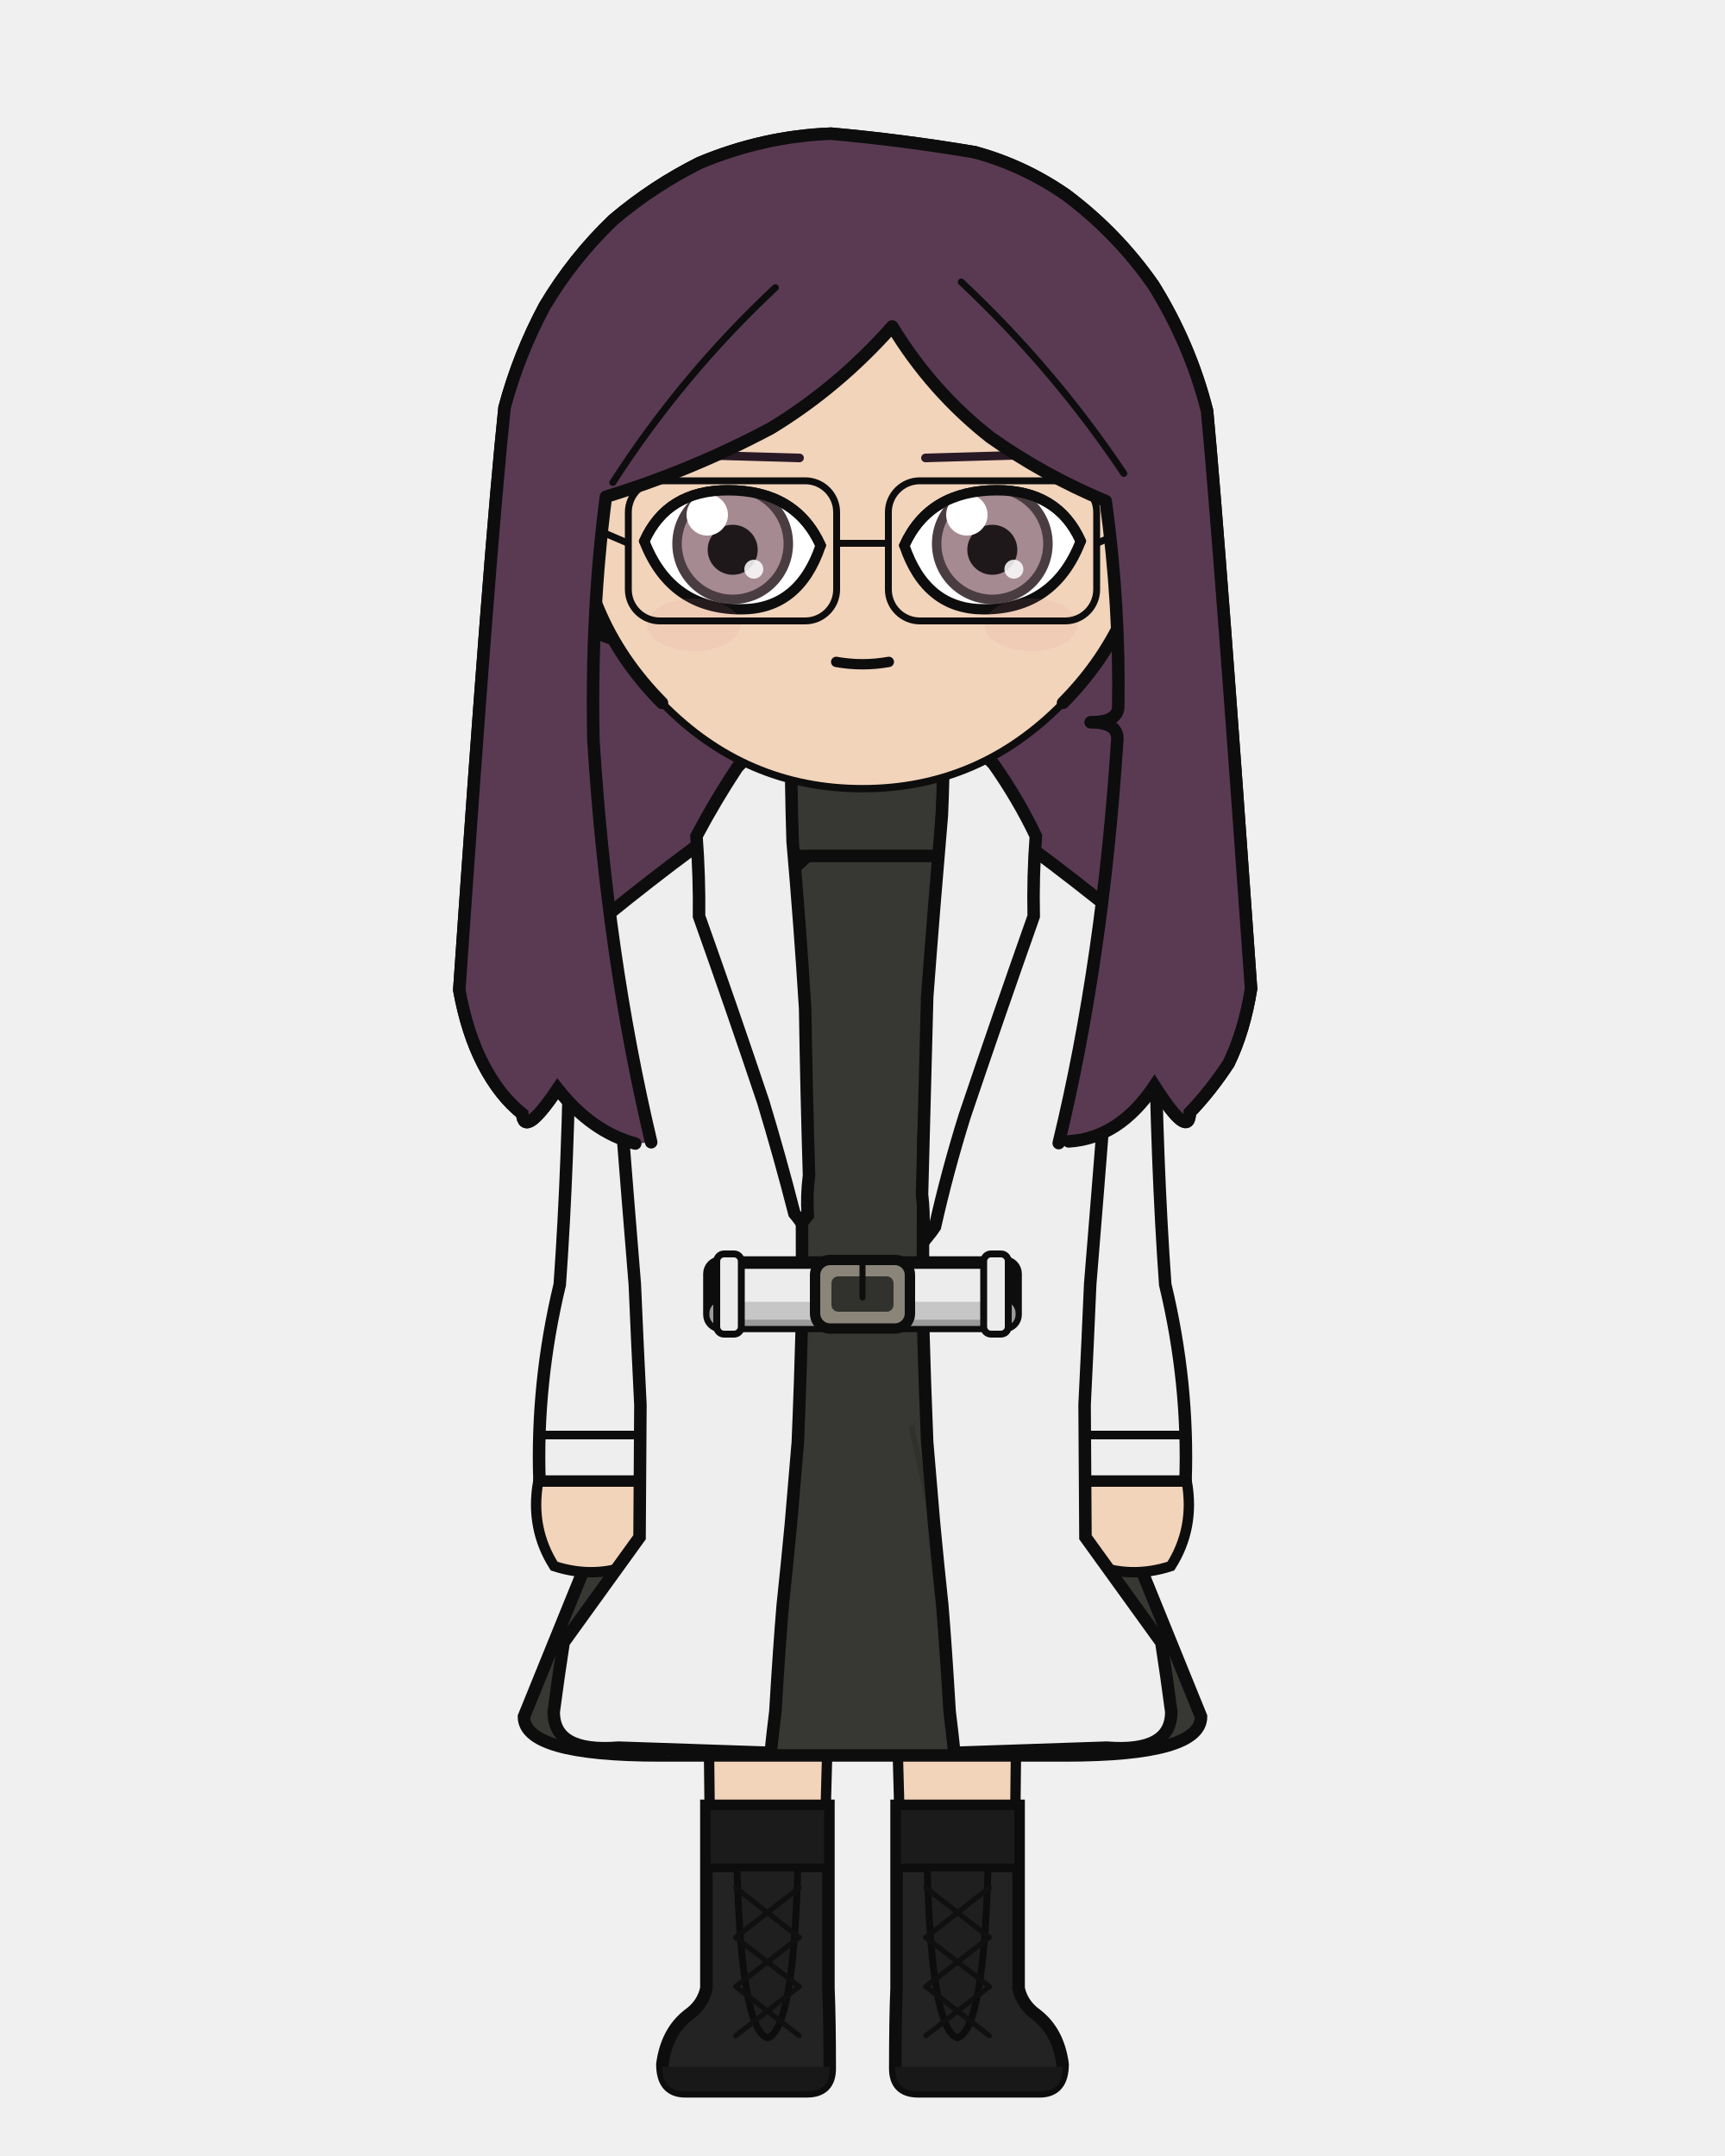
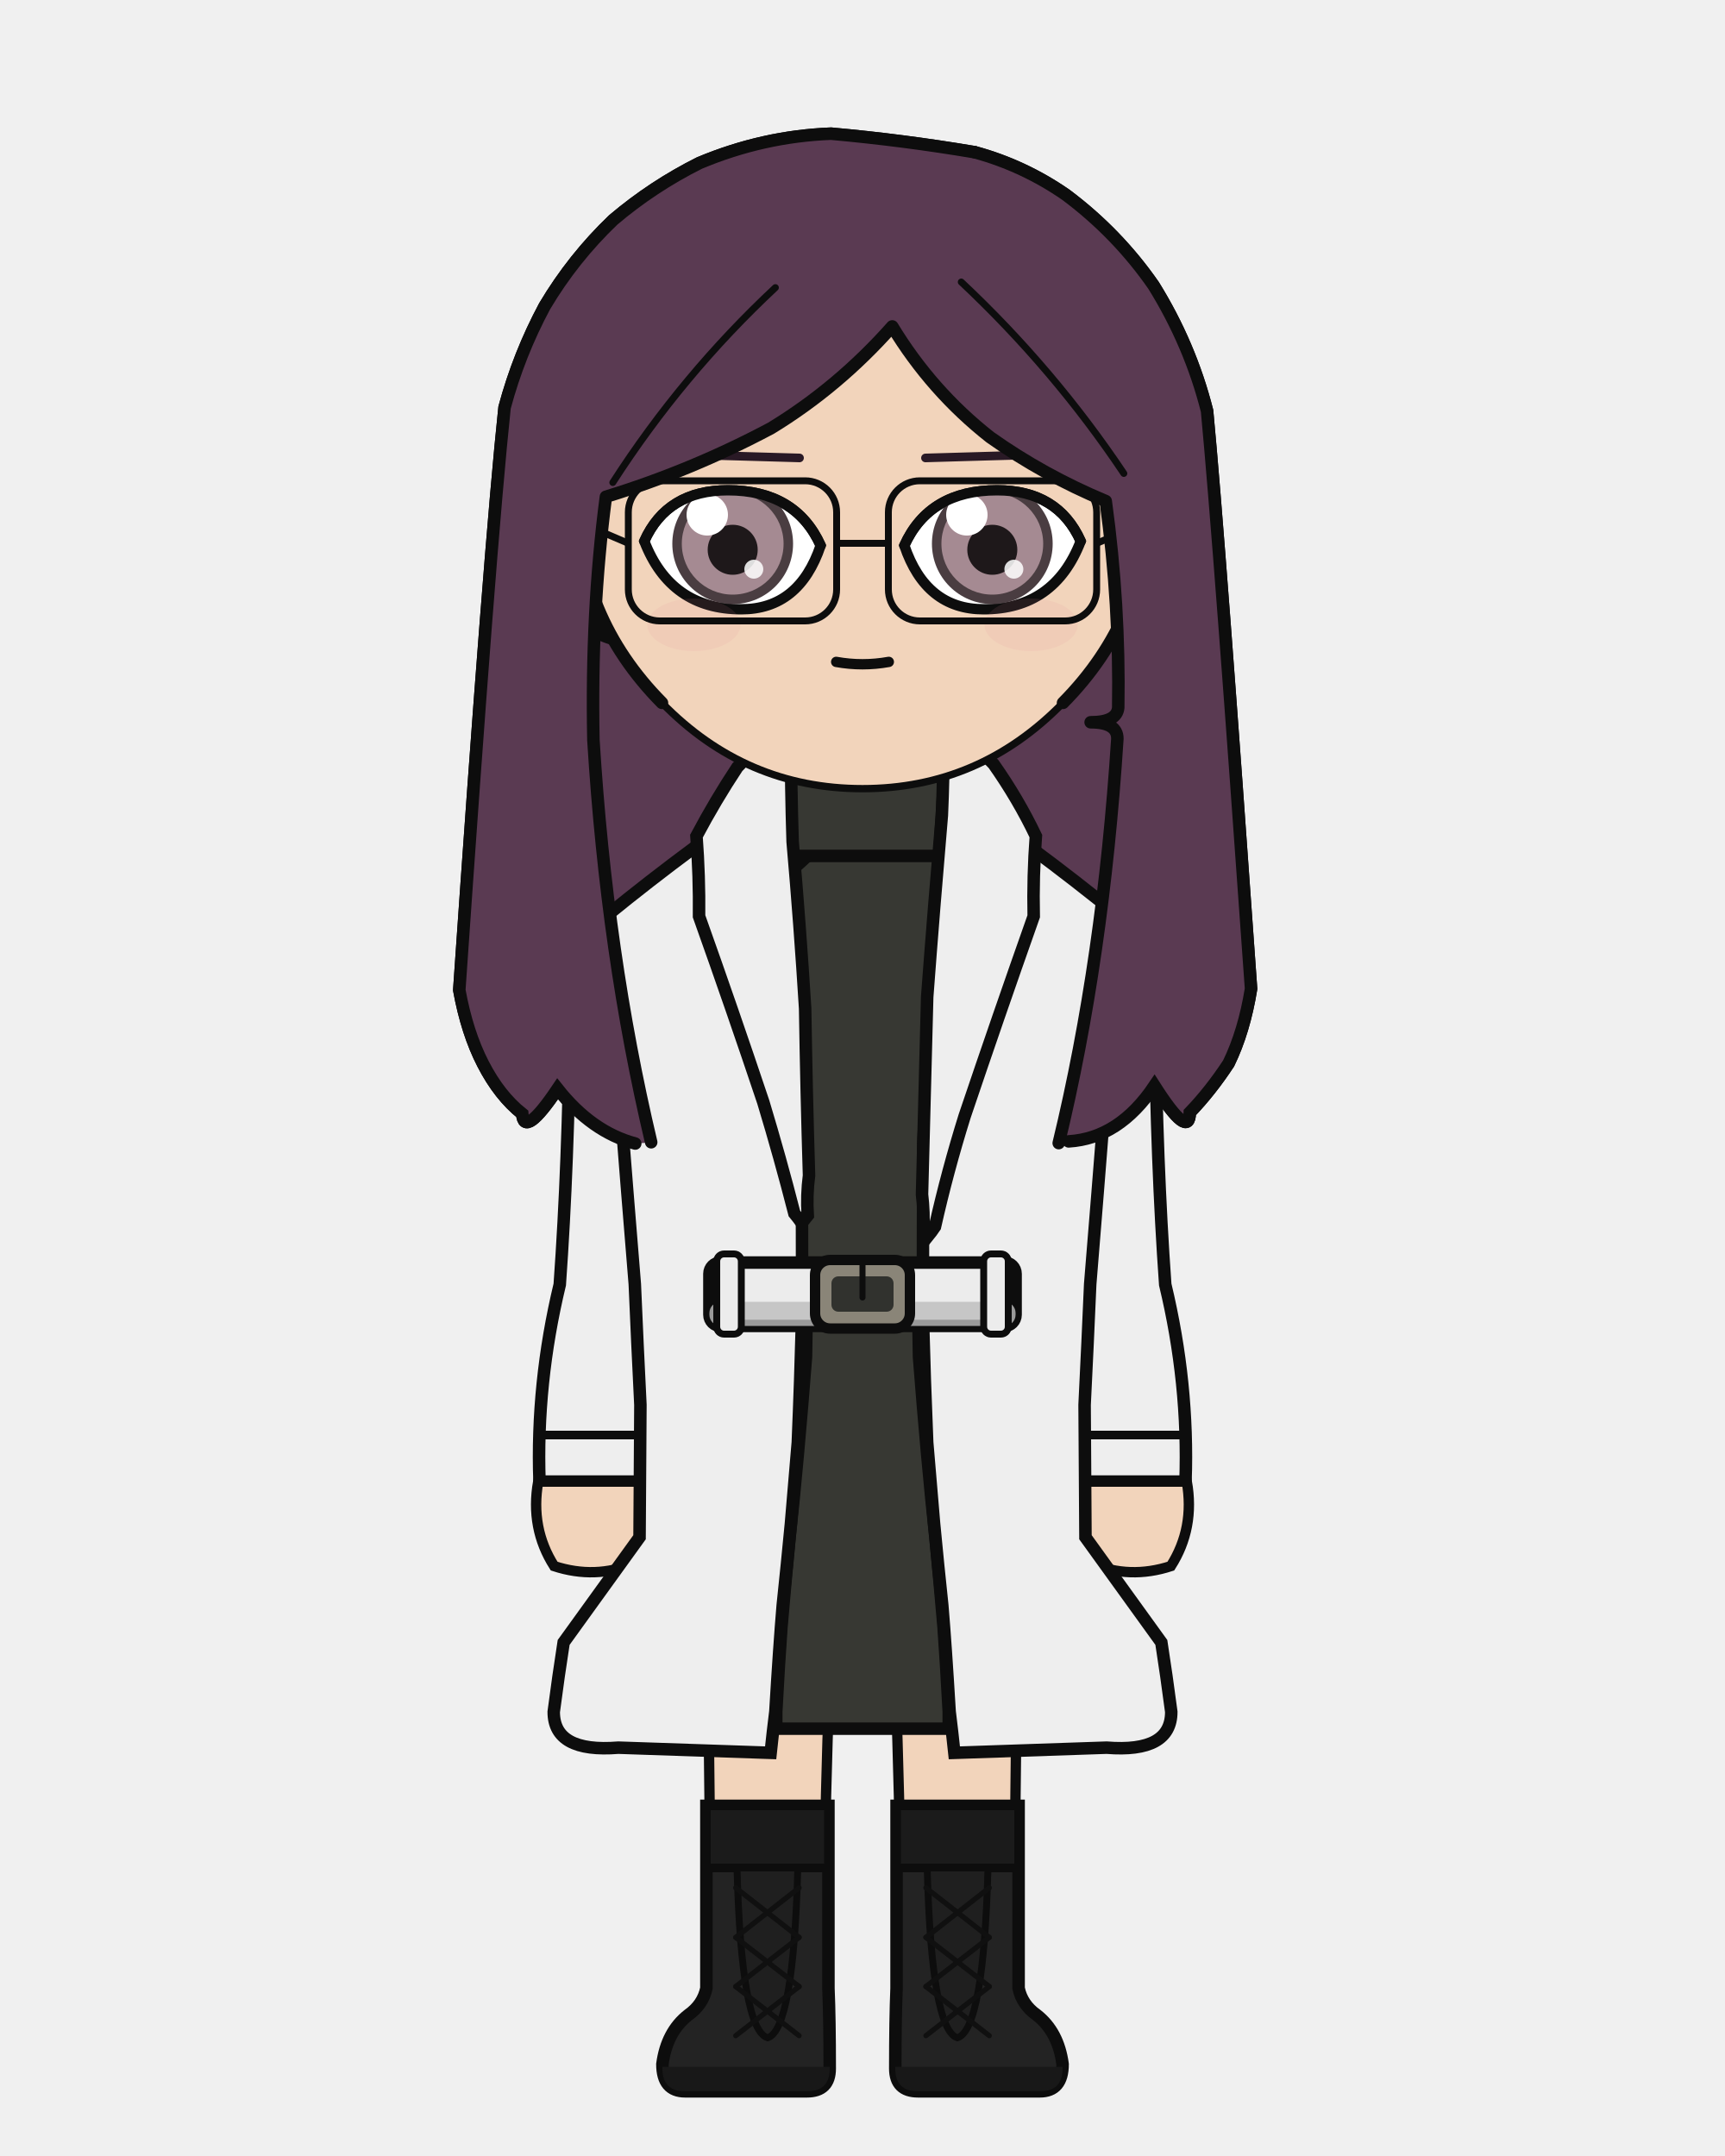
<svg xmlns="http://www.w3.org/2000/svg" width="400" height="500" viewBox="0 0 400 500">
  <defs>
    <clipPath id="hair-front">
      <path d="M 151.0 264.9 Q 140.7 221.5 137.6 171.6 Q 137.0 141.9 140.5 115.2 Q 160.4 109.1 178.8 99.3 Q 194.4 89.8 206.9 75.7 Q 216.0 90.7 229.6 101.4 Q 242.0 110.2 256.4 116.2 Q 259.7 140.2 259.3 164.1 Q 259.0 167.5 252.9 167.5 Q 259.1 167.5 259.1 171.3 Q 255.8 222.6 245.5 265.1 Q 246.7 264.9 247.8 264.7 Q 259.5 264.0 267.7 251.8 Q 275.8 264.5 275.9 258.0 Q 280.7 253.0 284.9 246.6 Q 288.5 239.2 290.1 229.3 Q 282.8 126.0 279.9 95.3 Q 276.0 79.9 267.5 66.2 Q 259.1 54.1 247.2 45.2 Q 237.4 38.4 226.0 35.3 Q 209.4 32.5 192.7 31.0 Q 177.0 31.6 162.2 37.8 Q 151.4 43.2 142.2 51.0 Q 132.9 59.9 126.3 71.0 Q 120.3 82.2 117.0 94.5 Q 113.6 126.6 106.5 229.6 Q 108.3 239.5 112.0 246.7 Q 115.8 254.1 121.1 258.3 Q 121.5 264.1 129.3 252.5 Q 137.2 262.5 147.3 265.2 Q 149.2 265.1 151.0 264.9 Z" />
    </clipPath>
  </defs>
  <path d="M 147.3 265.2 Q 137.2 262.5 129.3 252.5 Q 121.5 264.1 121.1 258.3 Q 115.8 254.1 112.0 246.7 Q 108.3 239.5 106.5 229.6 Q 113.6 126.6 117.0 94.5 Q 120.3 82.2 126.3 71.0 Q 132.9 59.9 142.2 51.0 Q 151.4 43.2 162.2 37.8 Q 177.0 31.6 192.7 31.0 Q 209.4 32.5 226.0 35.3 Q 237.4 38.4 247.2 45.2 Q 259.1 54.1 267.5 66.2 Q 276.0 79.9 279.9 95.3 Q 282.8 126.0 290.1 229.3 Q 288.5 239.2 284.9 246.6 Q 280.7 253.0 275.9 258.0 Q 275.8 264.5 267.7 251.8 Q 259.5 264.0 247.8 264.7 Q 197.6 276.0 147.3 265.2 Z" fill="#5a3a52" />
  <path d="M 147.3 265.2 Q 137.2 262.5 129.3 252.5 Q 121.5 264.1 121.1 258.3 Q 115.8 254.1 112.0 246.7 Q 108.3 239.5 106.5 229.6 Q 113.6 126.6 117.0 94.5 Q 120.3 82.2 126.3 71.0 Q 132.9 59.9 142.2 51.0 Q 151.4 43.2 162.2 37.8 Q 177.0 31.6 192.7 31.0 Q 209.4 32.5 226.0 35.3 Q 237.4 38.4 247.2 45.2 Q 259.1 54.1 267.5 66.2 Q 276.0 79.9 279.9 95.3 Q 282.8 126.0 290.1 229.3 Q 288.5 239.2 284.9 246.6 Q 280.7 253.0 275.9 258.0 Q 275.8 264.5 267.7 251.8 Q 259.5 264.0 247.8 264.7 Q 197.6 276.0 147.3 265.2 Z" fill="none" stroke="#0d0d0d" stroke-width="2.9" stroke-linecap="round" stroke-linejoin="round" />
  <rect x="181.9" y="172.5" width="36.3" height="38.0" rx="12.7" fill="#f2d4bb" />
  <line x1="181.9" y1="172.5" x2="181.9" y2="210.5" stroke="#0d0d0d" stroke-width="2.9" />
  <line x1="218.1" y1="172.5" x2="218.1" y2="210.5" stroke="#0d0d0d" stroke-width="2.9" />
  <path d="M 163.7 300.1 L 236.3 300.1 Q 236.3 320.3 236.2 328.9 Q 236.1 375.2 234.9 461.1 L 209.2 461.1 Q 207.8 328.9 200.0 331.8 Q 192.2 328.9 190.8 461.1 L 165.1 461.1 Q 163.9 375.2 163.8 328.9 Q 163.7 320.3 163.7 300.1 Z" fill="#f2d4bb" stroke="#0d0d0d" stroke-width="2.4" stroke-linejoin="round" />
  <path d="M 163.7 300.1 L 236.3 300.1 L 229.8 328.0 Q 200.0 331.1 170.2 328.0 Z" fill="#e8e4dc" stroke="#0d0d0d" stroke-width="2.4" stroke-linejoin="round" />
  <path d="M 192.1 418.8 L 192.1 461.1 Q 192.4 468.3 192.4 479.7 Q 192.4 485.0 187.1 485.0 L 158.9 485.0 Q 153.6 485.0 153.6 478.7 Q 154.6 471.2 159.6 467.3 Q 163.0 464.9 163.8 461.1 L 163.8 418.8 Z" fill="#232323" stroke="#0d0d0d" stroke-width="2.9" />
  <path d="M 192.4 479.3 L 153.6 479.3 L 153.6 479.7 Q 153.6 485.0 158.9 485.0 L 187.1 485.0 Q 192.4 485.0 192.4 479.7 Z" fill="#181818" />
  <rect x="163.8" y="418.8" width="28.3" height="14.4" fill="#1b1b1b" stroke="#0d0d0d" stroke-width="2.0" />
  <path d="M 170.9 433.2 L 185.0 433.2 Q 184.0 470.7 178.0 472.6 Q 171.9 470.7 170.9 433.2 Z" fill="#1f1f1f" stroke="#0d0d0d" stroke-width="1.6" />
  <line x1="185.3" y1="437.8" x2="170.6" y2="449.3" stroke="#101010" stroke-width="1.2" stroke-linecap="round" />
  <line x1="170.6" y1="437.8" x2="185.3" y2="449.3" stroke="#101010" stroke-width="1.2" stroke-linecap="round" />
  <line x1="185.3" y1="449.3" x2="170.6" y2="460.7" stroke="#101010" stroke-width="1.2" stroke-linecap="round" />
  <line x1="170.6" y1="449.3" x2="185.3" y2="460.7" stroke="#101010" stroke-width="1.2" stroke-linecap="round" />
  <line x1="185.3" y1="460.7" x2="170.6" y2="472.1" stroke="#101010" stroke-width="1.2" stroke-linecap="round" />
  <line x1="170.6" y1="460.7" x2="185.3" y2="472.1" stroke="#101010" stroke-width="1.2" stroke-linecap="round" />
  <path d="M 207.9 418.8 L 207.9 461.1 Q 207.6 468.3 207.6 479.7 Q 207.6 485.0 212.9 485.0 L 241.1 485.0 Q 246.4 485.0 246.4 478.7 Q 245.4 471.2 240.4 467.3 Q 237.0 464.9 236.2 461.1 L 236.2 418.8 Z" fill="#232323" stroke="#0d0d0d" stroke-width="2.9" />
  <path d="M 207.6 479.3 L 246.4 479.3 L 246.4 479.7 Q 246.4 485.0 241.1 485.0 L 212.9 485.0 Q 207.6 485.0 207.6 479.7 Z" fill="#181818" />
  <rect x="207.9" y="418.8" width="28.3" height="14.4" fill="#1b1b1b" stroke="#0d0d0d" stroke-width="2.0" />
  <path d="M 215.0 433.2 L 229.1 433.2 Q 228.1 470.7 222.0 472.6 Q 216.0 470.7 215.0 433.2 Z" fill="#1f1f1f" stroke="#0d0d0d" stroke-width="1.6" />
  <line x1="229.4" y1="437.8" x2="214.7" y2="449.3" stroke="#101010" stroke-width="1.2" stroke-linecap="round" />
  <line x1="214.7" y1="437.8" x2="229.4" y2="449.3" stroke="#101010" stroke-width="1.2" stroke-linecap="round" />
  <line x1="229.4" y1="449.3" x2="214.7" y2="460.7" stroke="#101010" stroke-width="1.2" stroke-linecap="round" />
  <line x1="214.7" y1="449.3" x2="229.4" y2="460.7" stroke="#101010" stroke-width="1.2" stroke-linecap="round" />
  <line x1="229.4" y1="460.7" x2="214.7" y2="472.1" stroke="#101010" stroke-width="1.2" stroke-linecap="round" />
  <line x1="214.7" y1="460.7" x2="229.4" y2="472.1" stroke="#101010" stroke-width="1.2" stroke-linecap="round" />
-   <path d="M 162.2 297.9 L 121.5 398.1 Q 121.5 407.1 152.9 407.1 L 247.1 407.1 Q 278.5 407.1 278.5 398.1 L 237.8 297.9 Z" fill="#373833" stroke="#0d0d0d" stroke-width="2.9" />
-   <line x1="180.4" y1="330.7" x2="154.5" y2="407.1" stroke="#2c2d28" stroke-width="1.3" opacity="0.7" />
-   <line x1="211.3" y1="330.7" x2="228.3" y2="407.1" stroke="#2c2d28" stroke-width="1.3" opacity="0.7" />
+   <path d="M 212.4 265.0 Q 212.7 293.3 213.1 314.7 Q 215.0 339.1 216.9 356.5 Q 217.9 366.9 218.8 377.4 Q 219.4 385.7 220.0 397.0 Q 220.0 399.0 220.0 400.9 Q 200.0 400.9 180.0 400.9 Q 180.0 399.0 180.0 397.0 Q 180.6 385.7 181.2 377.4 Q 182.1 366.9 183.1 356.5 Q 185.0 339.1 186.9 314.7 Q 187.3 293.3 187.6 265.0 Q 200.0 265.0 212.4 265.0 Z" fill="#373833" stroke="#0d0d0d" stroke-width="2.9" />
  <path d="M 194.9 190.5 Q 181.0 206.5 162.0 216.3 Q 162.0 235.6 162.0 235.6 Q 162.0 269.9 165.5 297.9 Q 165.2 299.1 165.2 300.1 L 234.8 300.1 Q 234.8 299.1 234.5 297.9 Q 238.0 269.9 238.0 235.6 Q 238.0 235.6 238.0 216.3 Q 223.5 198.3 205.1 190.5 L 200.0 195.6 Z" fill="#373833" stroke="#0d0d0d" stroke-width="2.9" />
  <path d="M 181.3 172.5 L 218.7 172.5 L 218.7 198.5 L 181.3 198.5 Z" fill="#373833" stroke="#0d0d0d" stroke-width="2.9" />
  <path d="M 159.1 235.6 L 132.2 235.6 Q 131.8 269.9 129.8 297.9 Q 124.3 320.8 125.1 343.6 L 151.0 343.6 Q 151.7 320.8 156.2 297.9 Q 159.5 269.9 159.1 235.6 Z" fill="#eeeeee" stroke="#0d0d0d" stroke-width="2.9" />
  <line x1="125.1" y1="332.8" x2="151.0" y2="332.8" stroke="#0d0d0d" stroke-width="2.0" stroke-linecap="round" />
  <path d="M 124.8 343.6 Q 122.9 354.4 128.5 363.2 Q 138.0 366.3 147.0 362.6 Q 151.5 359.3 149.4 355.3 Q 155.5 353.4 152.8 349.1 Q 151.0 346.7 151.2 343.6 Z" fill="#f2d4bb" stroke="#0d0d0d" stroke-width="2.4" />
  <path d="M 240.9 235.6 L 267.8 235.6 Q 268.2 269.9 270.2 297.9 Q 275.7 320.8 274.9 343.6 L 249.0 343.6 Q 248.3 320.8 243.8 297.9 Q 240.5 269.9 240.9 235.6 Z" fill="#eeeeee" stroke="#0d0d0d" stroke-width="2.9" />
  <line x1="249.0" y1="332.8" x2="274.9" y2="332.8" stroke="#0d0d0d" stroke-width="2.0" stroke-linecap="round" />
  <path d="M 275.2 343.6 Q 277.1 354.4 271.5 363.2 Q 262.0 366.3 253.0 362.6 Q 248.5 359.3 250.6 355.3 Q 244.5 353.4 247.2 349.1 Q 249.0 346.7 248.8 343.6 Z" fill="#f2d4bb" stroke="#0d0d0d" stroke-width="2.4" />
  <path d="M 181.2 182.4 Q 161.0 195.8 140.5 212.5 Q 143.7 255.2 147.2 297.8 Q 147.8 311.8 148.5 325.8 Q 148.4 342.5 148.3 356.5 Q 139.5 368.7 130.7 380.9 Q 129.5 388.6 128.4 397.0 Q 128.4 406.5 143.4 405.3 Q 161.1 405.9 178.7 406.5 Q 179.2 401.7 179.8 396.9 Q 180.7 381.8 181.5 372.3 Q 182.5 362.9 183.4 353.4 Q 184.2 343.9 185.0 334.5 Q 185.6 320.3 186.0 305.1 Q 186.0 286.4 185.9 265.0 Q 183.7 222.0 181.2 182.4 Q 181.2 182.4 181.2 182.4 Z" fill="#eeeeee" stroke="#0d0d0d" stroke-width="2.9" />
  <path d="M 218.8 182.4 Q 239.0 195.8 259.5 212.5 Q 256.3 255.2 252.8 297.8 Q 252.2 311.8 251.5 325.8 Q 251.6 342.5 251.7 356.5 Q 260.5 368.7 269.3 380.9 Q 270.5 388.6 271.6 397.0 Q 271.6 406.5 256.6 405.3 Q 238.9 405.9 221.3 406.5 Q 220.8 401.7 220.2 396.9 Q 219.3 381.8 218.5 372.3 Q 217.5 362.9 216.6 353.4 Q 215.8 343.9 215.0 334.5 Q 214.4 320.3 214.0 305.1 Q 214.0 286.4 214.1 265.0 Q 216.3 222.0 218.8 182.4 Q 218.8 182.4 218.8 182.4 Z" fill="#eeeeee" stroke="#0d0d0d" stroke-width="2.9" />
  <path d="M 185.9 283.6 Q 185.1 282.5 184.2 281.4 Q 180.9 268.5 177.0 255.6 Q 169.8 234.1 162.1 212.5 Q 162.2 203.2 161.5 193.9 Q 165.9 185.6 171.0 177.9 Q 175.9 172.8 180.8 169.1 Q 182.1 168.7 183.4 170.2 Q 183.4 182.6 183.8 195.2 Q 185.5 214.5 186.7 233.9 Q 187.0 253.2 187.6 272.6 Q 187.0 277.2 187.3 281.9 Q 186.6 282.8 185.9 283.6 Z" fill="#eeeeee" stroke="#0d0d0d" stroke-width="2.9" />
  <path d="M 215.1 286.8 Q 214.6 286.1 214.1 285.4 Q 214.3 281.2 213.8 277.0 Q 214.4 254.1 215.0 231.2 Q 216.6 209.9 218.4 189.1 Q 218.8 180.3 218.8 170.8 Q 219.6 169.2 221.0 169.1 Q 225.7 172.3 230.4 177.2 Q 236.1 185.3 240.2 193.9 Q 239.5 203.2 239.7 212.5 Q 231.5 235.7 223.7 258.8 Q 219.7 271.6 216.8 284.5 Q 216.0 285.7 215.1 286.8 Z" fill="#eeeeee" stroke="#0d0d0d" stroke-width="2.9" />
  <rect x="164.5" y="292.8" width="71.0" height="14.7" rx="2.6" fill="#ececec" stroke="#0d0d0d" stroke-width="2.9" />
  <rect x="164.5" y="301.9" width="71.0" height="5.6" rx="2.6" fill="#bdbdbd" opacity="0.8" />
  <rect x="189.0" y="292.2" width="22.0" height="15.9" rx="3.5" fill="#8a8578" stroke="#0d0d0d" stroke-width="2.4" />
  <rect x="192.8" y="296.0" width="14.4" height="8.2" rx="1.6" fill="#31322e" />
  <line x1="200.0" y1="292.2" x2="200.0" y2="300.9" stroke="#0d0d0d" stroke-width="1.4" stroke-linecap="round" />
  <rect x="166.2" y="290.8" width="5.7" height="18.6" rx="1.7" fill="#ececec" stroke="#0d0d0d" stroke-width="1.6" />
  <rect x="228.1" y="290.8" width="5.7" height="18.6" rx="1.7" fill="#ececec" stroke="#0d0d0d" stroke-width="1.6" />
  <path d="M 133.5 117.2 Q 129.6 117.5 127.2 121.4 Q 125.1 125.7 126.5 132.7 Q 128.6 137.7 131.6 141.4 Q 137.4 147.1 142.4 148.2 Z" fill="#f2d4bb" />
  <path d="M 133.5 117.2 Q 129.6 117.5 127.2 121.4 Q 125.1 125.7 126.5 132.7 Q 128.6 137.7 131.6 141.4 Q 137.4 147.1 142.4 148.2" fill="none" stroke="#0d0d0d" stroke-width="2.9" stroke-linecap="round" />
  <path d="M 128.5 129.8 Q 127.8 126.4 128.3 125.1 Q 129.1 124.3 130.3 125.3 Q 131.8 127.7 133.3 130.5 Q 131.8 130.6 133.1 136.3 Q 135.2 139.9 136.6 139.9" fill="none" stroke="#0d0d0d" stroke-width="1.6" stroke-linecap="round" />
  <path d="M 266.5 117.2 Q 270.4 117.5 272.8 121.4 Q 274.9 125.7 273.5 132.7 Q 271.4 137.7 268.4 141.4 Q 262.6 147.1 257.6 148.2 Z" fill="#f2d4bb" />
  <path d="M 266.5 117.2 Q 270.4 117.5 272.8 121.4 Q 274.9 125.7 273.5 132.7 Q 271.4 137.7 268.4 141.4 Q 262.6 147.1 257.6 148.2" fill="none" stroke="#0d0d0d" stroke-width="2.9" stroke-linecap="round" />
  <path d="M 271.5 129.8 Q 272.2 126.4 271.7 125.1 Q 270.9 124.3 269.7 125.3 Q 268.2 127.7 266.7 130.5 Q 268.2 130.6 266.9 136.3 Q 264.8 139.9 263.4 139.9" fill="none" stroke="#0d0d0d" stroke-width="1.6" stroke-linecap="round" />
  <path d="M 200.0 47.9 Q 227.6 47.9 247.1 67.6 Q 266.7 87.3 266.5 115.2 Q 266.1 143.2 246.5 163.0 Q 227.1 182.9 200.0 182.9 Q 172.9 182.9 153.5 163.0 Q 133.9 143.2 133.5 115.2 Q 133.3 87.3 152.9 67.6 Q 172.4 47.9 200.0 47.9 Z" fill="#f2d4bb" />
  <path d="M 153.5 163.0 Q 133.9 143.2 133.5 115.2 Q 133.3 87.3 152.9 67.6 Q 172.4 47.9 200.0 47.9 Q 227.6 47.9 247.1 67.6 Q 266.7 87.3 266.5 115.2 Q 266.1 143.2 246.5 163.0" fill="none" stroke="#0d0d0d" stroke-width="2.9" stroke-linecap="round" />
  <path d="M 246.5 163.0 Q 227.1 182.9 200.0 182.9 Q 172.9 182.9 153.5 163.0" fill="none" stroke="#0d0d0d" stroke-width="1.7" stroke-linecap="round" />
  <line x1="185.4" y1="106.2" x2="154.3" y2="105.3" stroke="#291925" stroke-width="2.0" stroke-linecap="round" />
  <defs>
    <clipPath id="eye-l">
      <path d="M 190.3 126.5 Q 184.5 113.7 168.8 113.7 Q 154.7 113.7 149.4 125.5 Q 155.5 141.3 171.9 141.3 Q 185.3 141.3 190.3 126.5 Z" />
    </clipPath>
  </defs>
  <path d="M 190.3 126.5 Q 184.5 113.7 168.8 113.7 Q 154.7 113.7 149.4 125.5 Q 155.5 141.3 171.9 141.3 Q 185.3 141.3 190.3 126.5 Z" fill="white" stroke="#0d0d0d" stroke-width="2.4" />
  <g clip-path="url(#eye-l)">
    <circle cx="169.9" cy="126.1" r="14.0" fill="#4a3d41" />
    <circle cx="169.9" cy="126.1" r="11.8" fill="#a58a92" />
    <circle cx="169.9" cy="127.5" r="5.8" fill="#1e181a" />
    <circle cx="164.0" cy="119.4" r="4.8" fill="white" />
    <circle cx="174.8" cy="132.0" r="2.2" fill="white" opacity="0.85" />
  </g>
  <path d="M 190.3 126.5 Q 184.5 113.7 168.8 113.7 Q 154.7 113.7 149.4 125.5" fill="none" stroke="#0d0d0d" stroke-width="2.4" stroke-linecap="round" />
  <line x1="214.6" y1="106.2" x2="245.7" y2="105.3" stroke="#291925" stroke-width="2.0" stroke-linecap="round" />
  <defs>
    <clipPath id="eye-r">
      <path d="M 209.7 126.5 Q 215.5 113.7 231.2 113.7 Q 245.3 113.7 250.6 125.5 Q 244.5 141.3 228.1 141.3 Q 214.7 141.3 209.7 126.5 Z" />
    </clipPath>
  </defs>
  <path d="M 209.7 126.5 Q 215.5 113.7 231.2 113.7 Q 245.3 113.7 250.6 125.5 Q 244.5 141.3 228.1 141.3 Q 214.7 141.3 209.7 126.5 Z" fill="white" stroke="#0d0d0d" stroke-width="2.4" />
  <g clip-path="url(#eye-r)">
    <circle cx="230.1" cy="126.1" r="14.0" fill="#4a3d41" />
    <circle cx="230.1" cy="126.1" r="11.8" fill="#a58a92" />
    <circle cx="230.1" cy="127.5" r="5.8" fill="#1e181a" />
    <circle cx="224.2" cy="119.4" r="4.8" fill="white" />
    <circle cx="235.1" cy="132.0" r="2.2" fill="white" opacity="0.85" />
  </g>
  <path d="M 209.7 126.5 Q 215.5 113.7 231.2 113.7 Q 245.3 113.7 250.6 125.5" fill="none" stroke="#0d0d0d" stroke-width="2.4" stroke-linecap="round" />
  <path d="M 193.9 153.5 Q 200.0 154.6 206.1 153.5" fill="none" stroke="#0d0d0d" stroke-width="2.4" stroke-linecap="round" />
  <ellipse cx="160.9" cy="144.9" rx="10.8" ry="6.1" fill="#e8879a" opacity="0.11" />
  <ellipse cx="239.1" cy="144.9" rx="10.8" ry="6.1" fill="#e8879a" opacity="0.11" />
  <rect x="145.7" y="111.5" width="48.3" height="32.5" rx="7.3" fill="none" stroke="#0d0d0d" stroke-width="1.6" />
  <rect x="206.0" y="111.5" width="48.3" height="32.5" rx="7.3" fill="none" stroke="#0d0d0d" stroke-width="1.6" />
  <path d="M 194.0 126.0 L 206.0 126.0" fill="none" stroke="#0d0d0d" stroke-width="1.6" />
  <path d="M 145.7 126.0 L 133.8 120.9" fill="none" stroke="#0d0d0d" stroke-width="1.6" />
  <path d="M 254.3 126.0 L 266.2 120.9" fill="none" stroke="#0d0d0d" stroke-width="1.6" />
  <path d="M 151.0 264.9 Q 140.7 221.5 137.6 171.6 Q 137.0 141.9 140.5 115.2 Q 160.4 109.1 178.8 99.3 Q 194.4 89.8 206.9 75.7 Q 216.0 90.7 229.6 101.4 Q 242.0 110.2 256.4 116.2 Q 259.7 140.2 259.3 164.1 Q 259.0 167.5 252.9 167.5 Q 259.1 167.5 259.1 171.3 Q 255.8 222.6 245.5 265.1 Q 246.7 264.9 247.8 264.7 Q 259.5 264.0 267.7 251.8 Q 275.8 264.5 275.9 258.0 Q 280.7 253.0 284.9 246.6 Q 288.5 239.2 290.1 229.3 Q 282.8 126.0 279.9 95.3 Q 276.0 79.9 267.5 66.2 Q 259.1 54.1 247.2 45.2 Q 237.4 38.4 226.0 35.3 Q 209.4 32.5 192.7 31.0 Q 177.0 31.6 162.2 37.8 Q 151.4 43.2 142.2 51.0 Q 132.9 59.9 126.3 71.0 Q 120.3 82.2 117.0 94.5 Q 113.6 126.6 106.5 229.6 Q 108.3 239.5 112.0 246.7 Q 115.8 254.1 121.1 258.3 Q 121.5 264.1 129.3 252.5 Q 137.2 262.5 147.3 265.2 Q 149.2 265.1 151.0 264.9 Z" fill="#5a3a52" />
  <path d="M 151.0 264.9 Q 140.7 221.5 137.6 171.6 Q 137.0 141.9 140.5 115.2 Q 160.4 109.1 178.8 99.3 Q 194.4 89.8 206.9 75.7 Q 216.0 90.7 229.6 101.4 Q 242.0 110.2 256.4 116.2 Q 259.7 140.2 259.3 164.1 Q 259.0 167.5 252.9 167.5 Q 259.1 167.5 259.1 171.3 Q 255.8 222.6 245.5 265.1" fill="none" stroke="#0d0d0d" stroke-width="2.9" stroke-linecap="round" stroke-linejoin="round" />
  <path d="M 247.8 264.7 Q 259.5 264.0 267.7 251.8 Q 275.8 264.5 275.9 258.0 Q 280.7 253.0 284.9 246.6 Q 288.5 239.2 290.1 229.3 Q 282.8 126.0 279.9 95.3 Q 276.0 79.9 267.5 66.2 Q 259.1 54.1 247.2 45.2 Q 237.4 38.4 226.0 35.3" fill="none" stroke="#0d0d0d" stroke-width="2.9" stroke-linecap="round" />
  <path d="M 147.3 265.2 Q 137.2 262.5 129.3 252.5 Q 121.5 264.1 121.1 258.3 Q 115.8 254.1 112.0 246.7 Q 108.3 239.5 106.5 229.6 Q 113.6 126.6 117.0 94.5 Q 120.3 82.2 126.3 71.0 Q 132.9 59.9 142.2 51.0 Q 151.4 43.2 162.2 37.8 Q 177.0 31.6 192.7 31.0 Q 209.4 32.5 226.0 35.3" fill="none" stroke="#0d0d0d" stroke-width="2.9" stroke-linecap="round" />
  <path d="M 179.8 66.7 Q 158.2 86.9 142.1 111.9" fill="none" stroke="#0d0d0d" stroke-width="1.6" stroke-linecap="round" clip-path="url(#hair-front)" />
  <path d="M 222.9 65.4 Q 244.4 85.6 260.6 109.8" fill="none" stroke="#0d0d0d" stroke-width="1.6" stroke-linecap="round" clip-path="url(#hair-front)" />
  <path d="M 108.8 124.2 Q 101.6 177.8 105.2 231.5" fill="none" stroke="#0d0d0d" stroke-width="1.6" stroke-linecap="round" clip-path="url(#hair-front)" />
  <path d="M 291.2 124.2 Q 298.4 177.8 294.8 231.5" fill="none" stroke="#0d0d0d" stroke-width="1.6" stroke-linecap="round" clip-path="url(#hair-front)" />
</svg>
